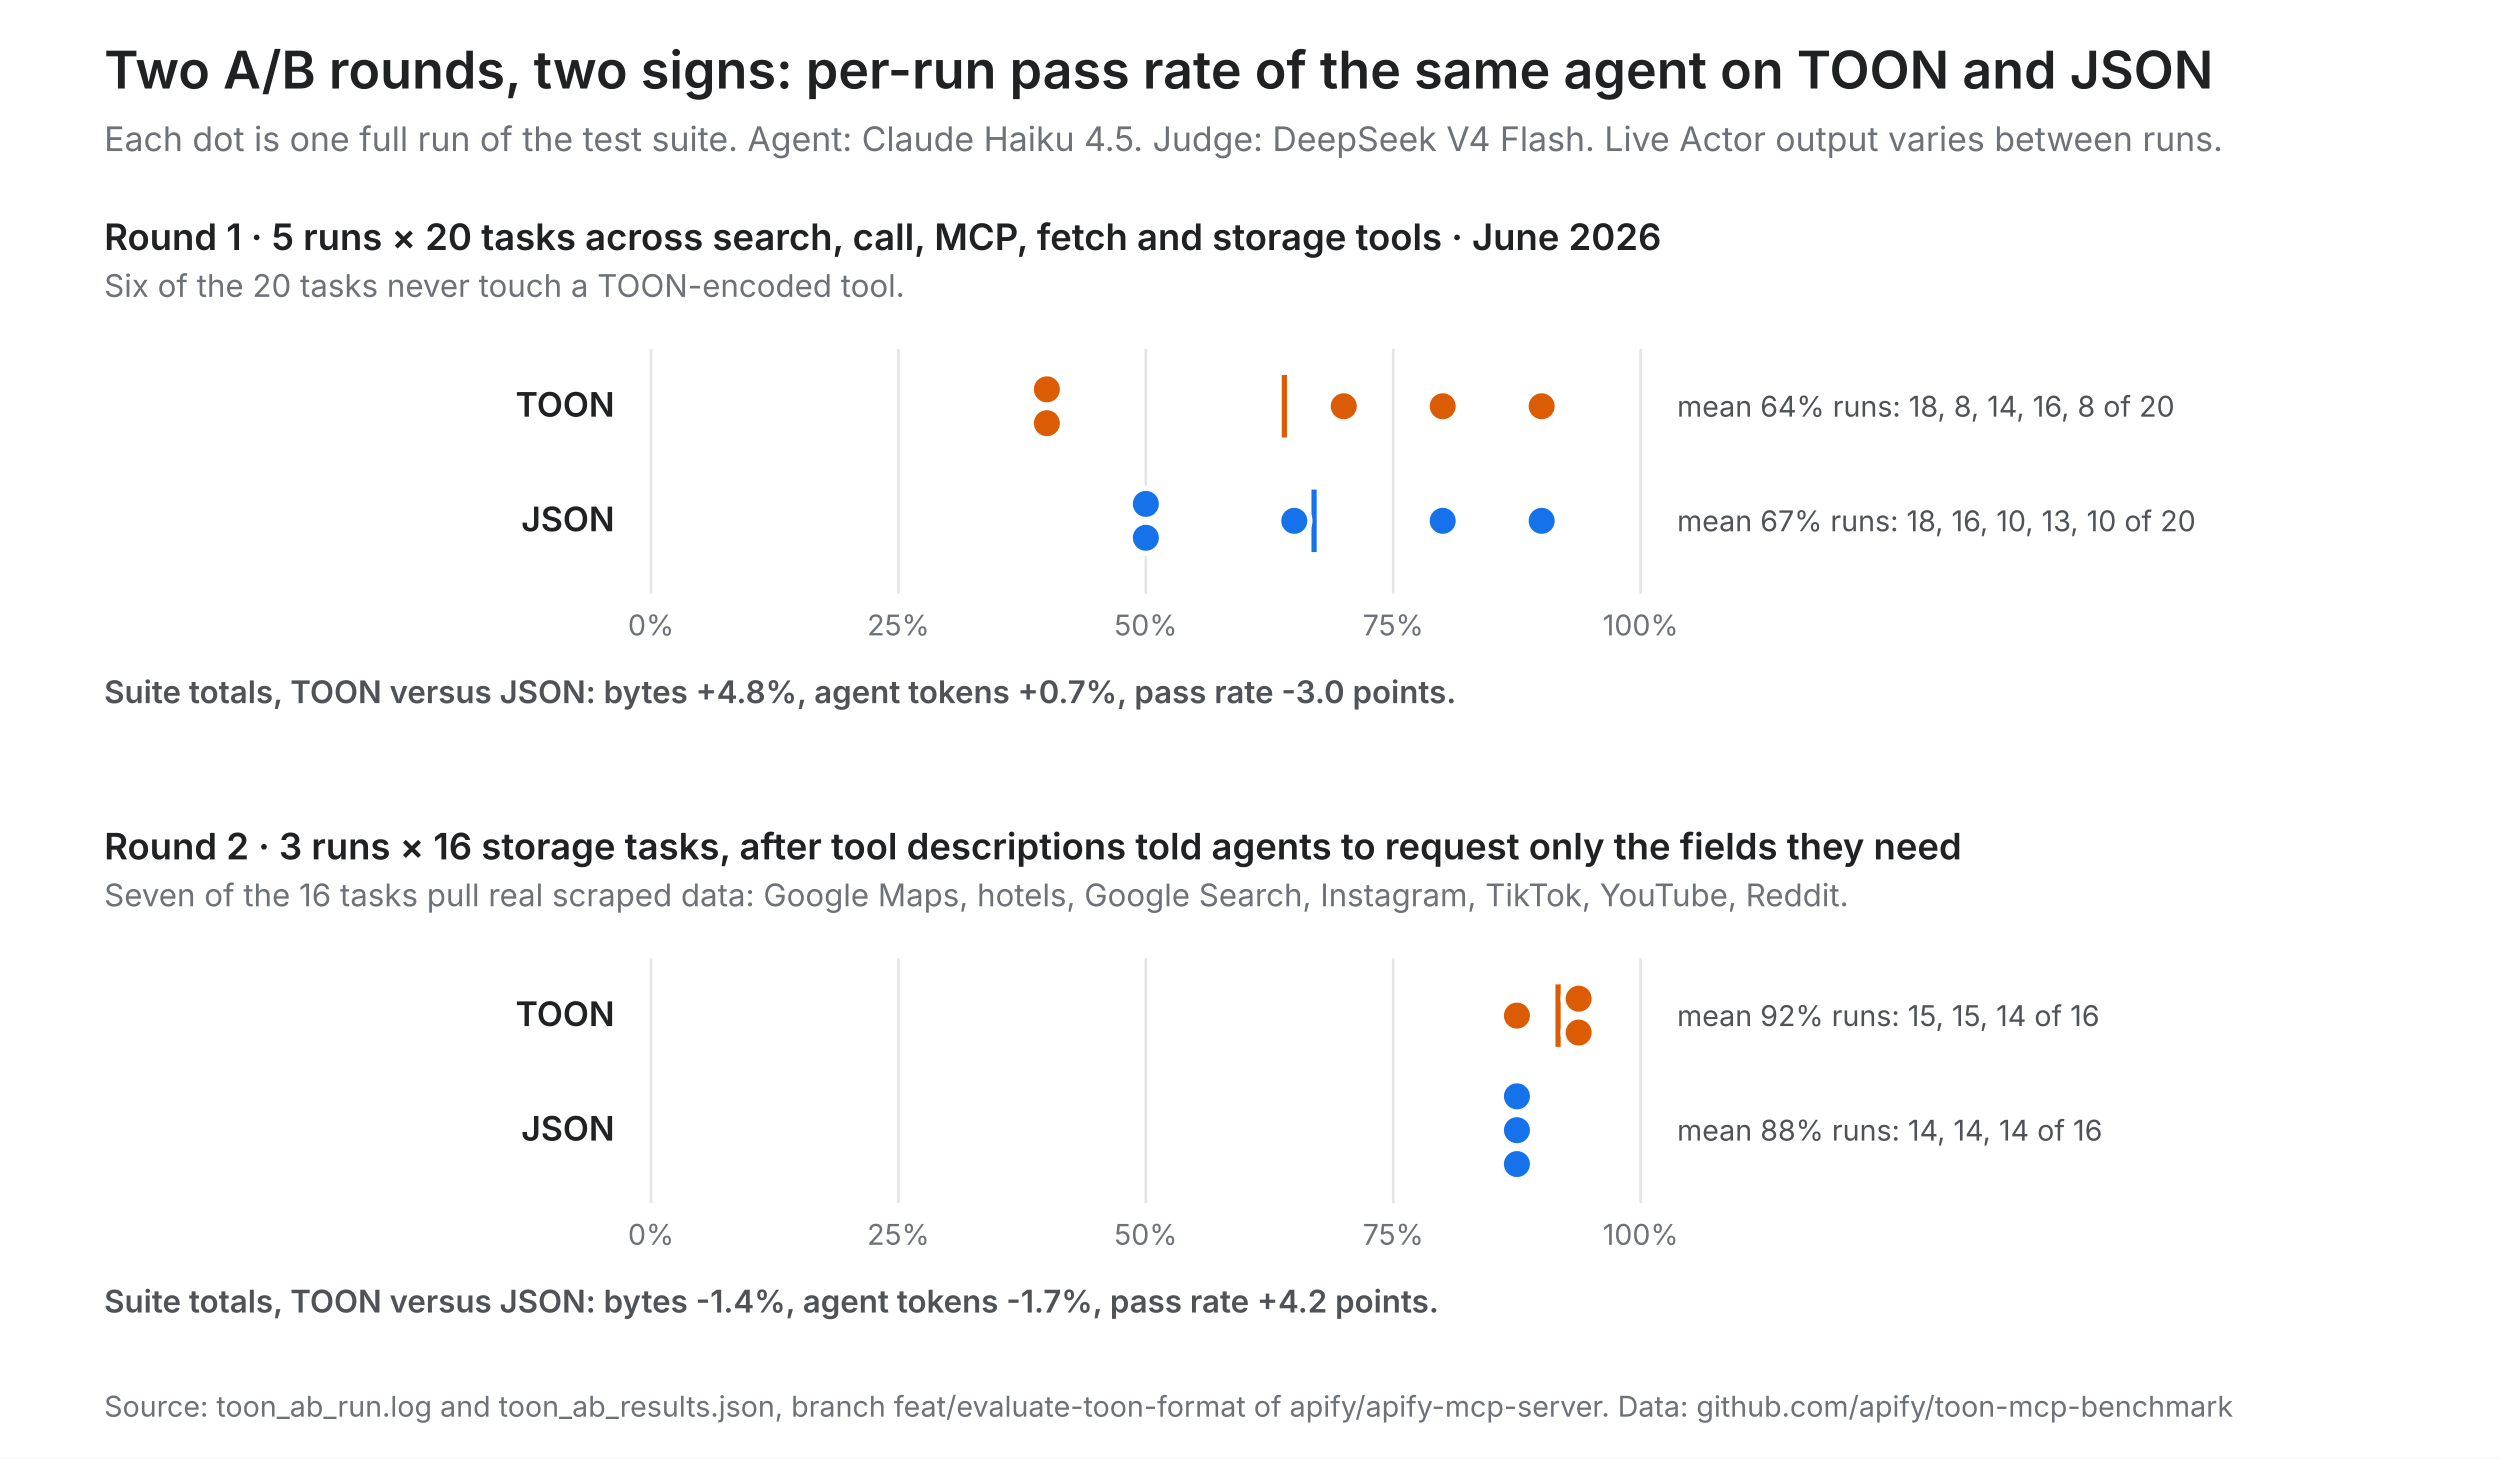
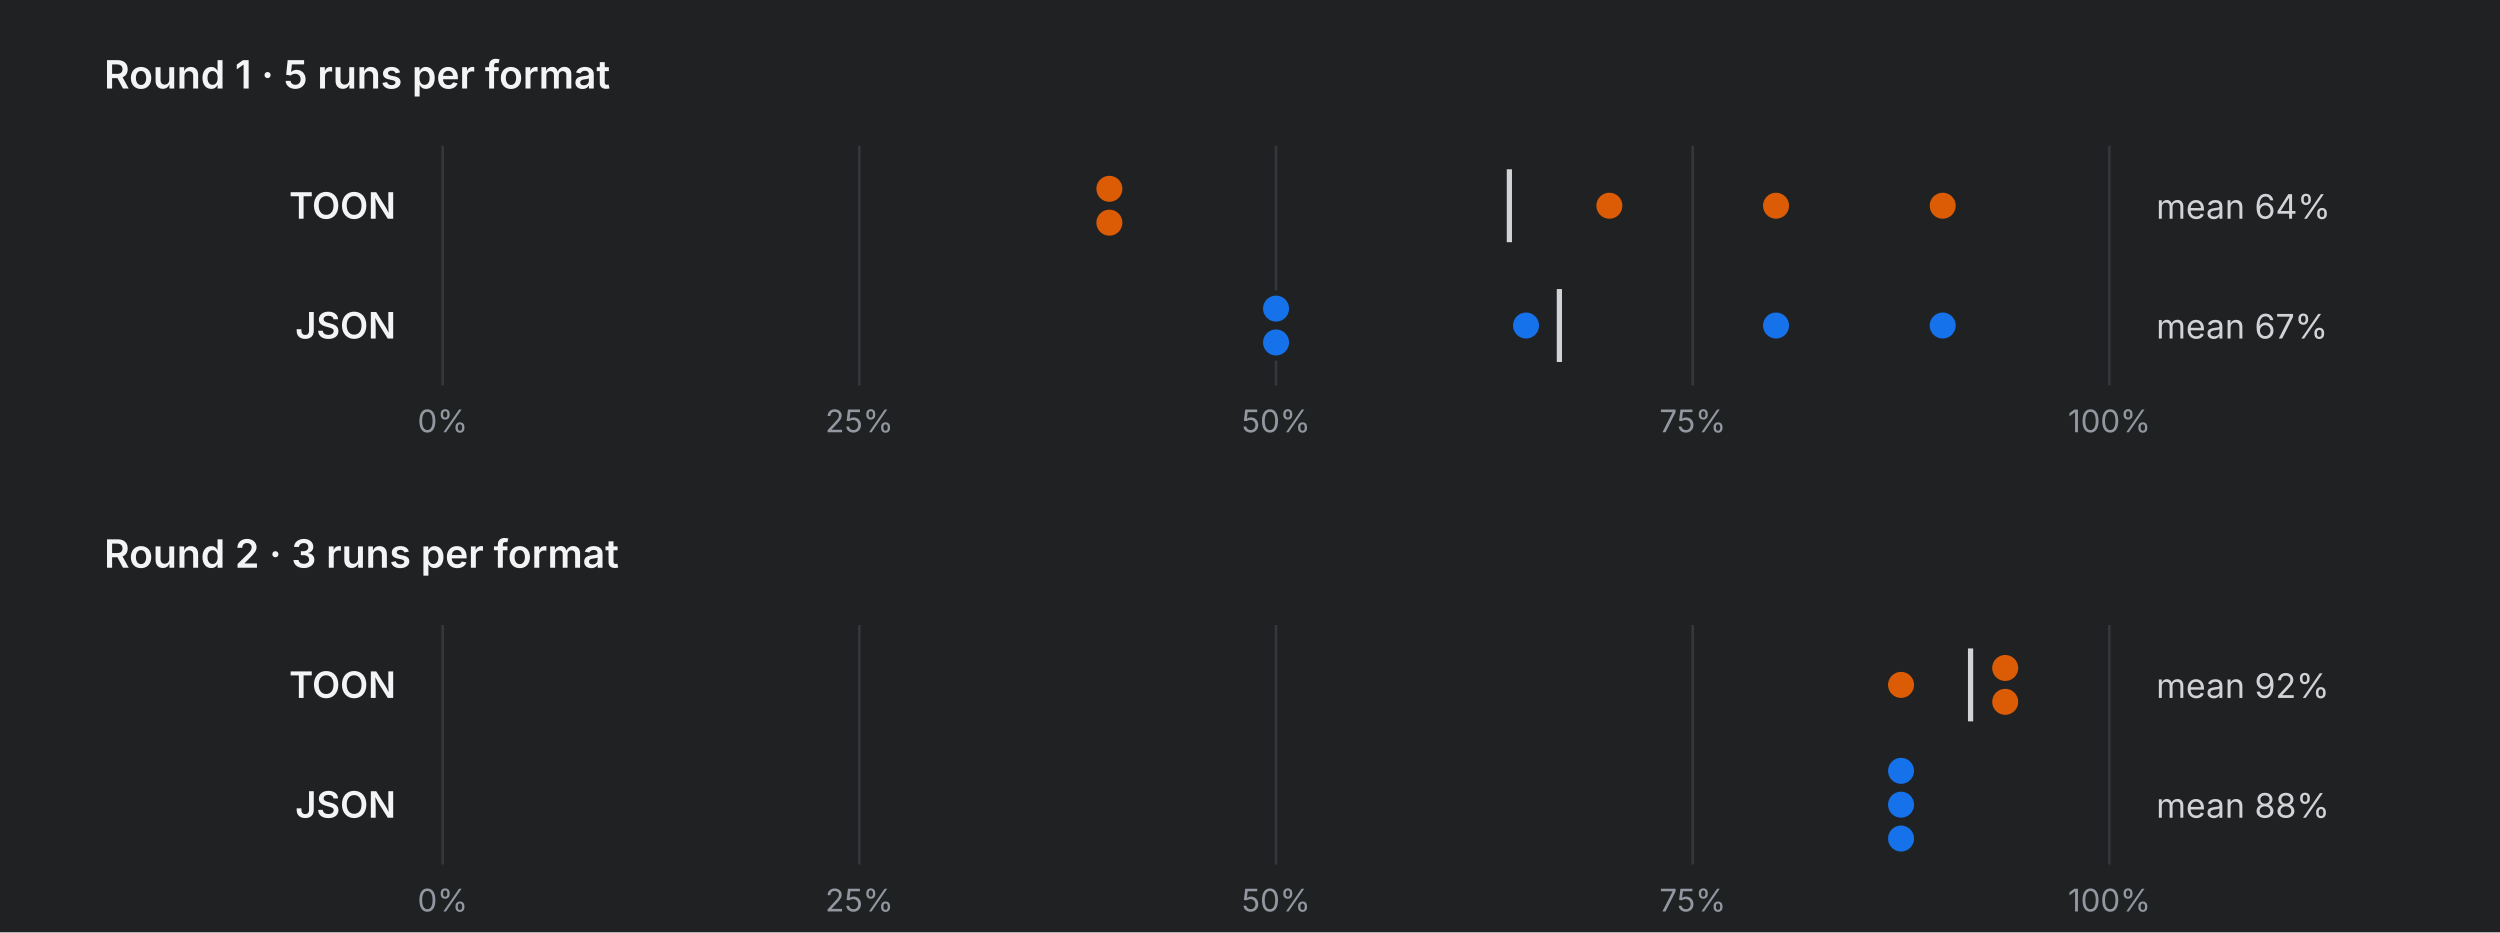
- <svg xmlns="http://www.w3.org/2000/svg" width="960" height="560" viewBox="0 0 960 560" font-family="Inter, 'SF Pro Text', -apple-system, BlinkMacSystemFont, 'Segoe UI', Helvetica, Arial, sans-serif">
-   <rect width="960" height="560" fill="#FFFFFF" />
-   <text x="40.0" y="34.0" font-size="20" fill="#1F2123" text-anchor="start" font-weight="600">Two A/B rounds, two signs: per-run pass rate of the same agent on TOON and JSON</text>
-   <text x="40.0" y="58.0" font-size="13" fill="#6D7178" text-anchor="start" font-weight="400">Each dot is one full run of the test suite. Agent: Claude Haiku 4.5. Judge: DeepSeek V4 Flash. Live Actor output varies between runs.</text>
-   <text x="40.0" y="96.0" font-size="14" fill="#1F2123" text-anchor="start" font-weight="600">Round 1 · 5 runs × 20 tasks across search, call, MCP, fetch and storage tools · June 2026</text>
-   <text x="40.0" y="114.0" font-size="12" fill="#6D7178" text-anchor="start" font-weight="400">Six of the 20 tasks never touch a TOON-encoded tool.</text>
-   <line x1="250.0" y1="134" x2="250.0" y2="228" stroke="#E4E5E6" stroke-width="1" />
-   <text x="250.0" y="244.0" font-size="11" fill="#6D7178" text-anchor="middle" font-weight="400">0%</text>
-   <line x1="345.0" y1="134" x2="345.0" y2="228" stroke="#E4E5E6" stroke-width="1" />
-   <text x="345.0" y="244.0" font-size="11" fill="#6D7178" text-anchor="middle" font-weight="400">25%</text>
-   <line x1="440.0" y1="134" x2="440.0" y2="228" stroke="#E4E5E6" stroke-width="1" />
-   <text x="440.0" y="244.0" font-size="11" fill="#6D7178" text-anchor="middle" font-weight="400">50%</text>
-   <line x1="535.0" y1="134" x2="535.0" y2="228" stroke="#E4E5E6" stroke-width="1" />
-   <text x="535.0" y="244.0" font-size="11" fill="#6D7178" text-anchor="middle" font-weight="400">75%</text>
-   <line x1="630.0" y1="134" x2="630.0" y2="228" stroke="#E4E5E6" stroke-width="1" />
-   <text x="630.0" y="244.0" font-size="11" fill="#6D7178" text-anchor="middle" font-weight="400">100%</text>
-   <text x="236.0" y="160.0" font-size="13" fill="#1F2123" text-anchor="end" font-weight="600">TOON</text>
-   <line x1="493.2" y1="144" x2="493.2" y2="168" stroke="#DC5C05" stroke-width="2" />
-   <circle cx="592.0" cy="156.0" r="7" fill="#FFFFFF" />
-   <circle cx="592.0" cy="156.0" r="5" fill="#DC5C05" />
-   <circle cx="402.0" cy="149.5" r="7" fill="#FFFFFF" />
-   <circle cx="402.0" cy="149.5" r="5" fill="#DC5C05" />
-   <circle cx="516.0" cy="156.0" r="7" fill="#FFFFFF" />
-   <circle cx="516.0" cy="156.0" r="5" fill="#DC5C05" />
-   <circle cx="554.0" cy="156.0" r="7" fill="#FFFFFF" />
-   <circle cx="554.0" cy="156.0" r="5" fill="#DC5C05" />
-   <circle cx="402.0" cy="162.5" r="7" fill="#FFFFFF" />
-   <circle cx="402.0" cy="162.5" r="5" fill="#DC5C05" />
-   <text x="644.0" y="160.0" font-size="11" fill="#4F5257" text-anchor="start" font-weight="400">mean 64%   runs: 18, 8, 14, 16, 8 of 20</text>
-   <text x="236.0" y="204.0" font-size="13" fill="#1F2123" text-anchor="end" font-weight="600">JSON</text>
-   <line x1="504.6" y1="188" x2="504.6" y2="212" stroke="#1672EB" stroke-width="2" />
-   <circle cx="592.0" cy="200.0" r="7" fill="#FFFFFF" />
-   <circle cx="592.0" cy="200.0" r="5" fill="#1672EB" />
-   <circle cx="554.0" cy="200.0" r="7" fill="#FFFFFF" />
-   <circle cx="554.0" cy="200.0" r="5" fill="#1672EB" />
-   <circle cx="440.0" cy="193.5" r="7" fill="#FFFFFF" />
-   <circle cx="440.0" cy="193.5" r="5" fill="#1672EB" />
-   <circle cx="497.0" cy="200.0" r="7" fill="#FFFFFF" />
-   <circle cx="497.0" cy="200.0" r="5" fill="#1672EB" />
-   <circle cx="440.0" cy="206.5" r="7" fill="#FFFFFF" />
-   <circle cx="440.0" cy="206.5" r="5" fill="#1672EB" />
-   <text x="644.0" y="204.0" font-size="11" fill="#4F5257" text-anchor="start" font-weight="400">mean 67%   runs: 18, 16, 10, 13, 10 of 20</text>
-   <text x="40.0" y="270.0" font-size="12" fill="#4F5257" text-anchor="start" font-weight="600">Suite totals, TOON versus JSON: bytes +4.8%, agent tokens +0.7%, pass rate -3.0 points.</text>
-   <text x="40.0" y="330.0" font-size="14" fill="#1F2123" text-anchor="start" font-weight="600">Round 2 · 3 runs × 16 storage tasks, after tool descriptions told agents to request only the fields they need</text>
-   <text x="40.0" y="348.0" font-size="12" fill="#6D7178" text-anchor="start" font-weight="400">Seven of the 16 tasks pull real scraped data: Google Maps, hotels, Google Search, Instagram, TikTok, YouTube, Reddit.</text>
-   <line x1="250.0" y1="368" x2="250.0" y2="462" stroke="#E4E5E6" stroke-width="1" />
-   <text x="250.0" y="478.0" font-size="11" fill="#6D7178" text-anchor="middle" font-weight="400">0%</text>
-   <line x1="345.0" y1="368" x2="345.0" y2="462" stroke="#E4E5E6" stroke-width="1" />
-   <text x="345.0" y="478.0" font-size="11" fill="#6D7178" text-anchor="middle" font-weight="400">25%</text>
-   <line x1="440.0" y1="368" x2="440.0" y2="462" stroke="#E4E5E6" stroke-width="1" />
-   <text x="440.0" y="478.0" font-size="11" fill="#6D7178" text-anchor="middle" font-weight="400">50%</text>
-   <line x1="535.0" y1="368" x2="535.0" y2="462" stroke="#E4E5E6" stroke-width="1" />
-   <text x="535.0" y="478.0" font-size="11" fill="#6D7178" text-anchor="middle" font-weight="400">75%</text>
-   <line x1="630.0" y1="368" x2="630.0" y2="462" stroke="#E4E5E6" stroke-width="1" />
-   <text x="630.0" y="478.0" font-size="11" fill="#6D7178" text-anchor="middle" font-weight="400">100%</text>
-   <text x="236.0" y="394.0" font-size="13" fill="#1F2123" text-anchor="end" font-weight="600">TOON</text>
-   <line x1="598.3" y1="378" x2="598.3" y2="402" stroke="#DC5C05" stroke-width="2" />
-   <circle cx="606.2" cy="383.5" r="7" fill="#FFFFFF" />
-   <circle cx="606.2" cy="383.5" r="5" fill="#DC5C05" />
-   <circle cx="606.2" cy="396.5" r="7" fill="#FFFFFF" />
-   <circle cx="606.2" cy="396.5" r="5" fill="#DC5C05" />
-   <circle cx="582.5" cy="390.0" r="7" fill="#FFFFFF" />
-   <circle cx="582.5" cy="390.0" r="5" fill="#DC5C05" />
-   <text x="644.0" y="394.0" font-size="11" fill="#4F5257" text-anchor="start" font-weight="400">mean 92%   runs: 15, 15, 14 of 16</text>
-   <text x="236.0" y="438.0" font-size="13" fill="#1F2123" text-anchor="end" font-weight="600">JSON</text>
-   <line x1="582.5" y1="422" x2="582.5" y2="446" stroke="#1672EB" stroke-width="2" />
-   <circle cx="582.5" cy="421.0" r="7" fill="#FFFFFF" />
-   <circle cx="582.5" cy="421.0" r="5" fill="#1672EB" />
-   <circle cx="582.5" cy="434.0" r="7" fill="#FFFFFF" />
-   <circle cx="582.5" cy="434.0" r="5" fill="#1672EB" />
-   <circle cx="582.5" cy="447.0" r="7" fill="#FFFFFF" />
-   <circle cx="582.5" cy="447.0" r="5" fill="#1672EB" />
-   <text x="644.0" y="438.0" font-size="11" fill="#4F5257" text-anchor="start" font-weight="400">mean 88%   runs: 14, 14, 14 of 16</text>
-   <text x="40.0" y="504.0" font-size="12" fill="#4F5257" text-anchor="start" font-weight="600">Suite totals, TOON versus JSON: bytes -1.4%, agent tokens -1.7%, pass rate +4.2 points.</text>
-   <text x="40.0" y="544.0" font-size="11" fill="#6D7178" text-anchor="start" font-weight="400">Source: toon_ab_run.log and toon_ab_results.json, branch feat/evaluate-toon-format of apify/apify-mcp-server. Data: github.com/apify/toon-mcp-benchmark</text>
+ <svg xmlns="http://www.w3.org/2000/svg" width="960" height="358" viewBox="0 0 960 358" font-family="Inter, 'SF Pro Text', -apple-system, BlinkMacSystemFont, 'Segoe UI', Helvetica, Arial, sans-serif">
+   <rect width="960" height="358" fill="#1F2123" />
+   <text x="40.0" y="34.0" font-size="15" fill="#F4F4F5" text-anchor="start" font-weight="600">Round 1 · 5 runs per format</text>
+   <line x1="170.0" y1="56" x2="170.0" y2="148" stroke="#34373B" stroke-width="1" />
+   <text x="170.0" y="166.0" font-size="12" fill="#9398A0" text-anchor="middle" font-weight="400">0%</text>
+   <line x1="330.0" y1="56" x2="330.0" y2="148" stroke="#34373B" stroke-width="1" />
+   <text x="330.0" y="166.0" font-size="12" fill="#9398A0" text-anchor="middle" font-weight="400">25%</text>
+   <line x1="490.0" y1="56" x2="490.0" y2="148" stroke="#34373B" stroke-width="1" />
+   <text x="490.0" y="166.0" font-size="12" fill="#9398A0" text-anchor="middle" font-weight="400">50%</text>
+   <line x1="650.0" y1="56" x2="650.0" y2="148" stroke="#34373B" stroke-width="1" />
+   <text x="650.0" y="166.0" font-size="12" fill="#9398A0" text-anchor="middle" font-weight="400">75%</text>
+   <line x1="810.0" y1="56" x2="810.0" y2="148" stroke="#34373B" stroke-width="1" />
+   <text x="810.0" y="166.0" font-size="12" fill="#9398A0" text-anchor="middle" font-weight="400">100%</text>
+   <text x="152.0" y="84.0" font-size="14" fill="#F4F4F5" text-anchor="end" font-weight="600">TOON</text>
+   <line x1="579.6" y1="65.0" x2="579.6" y2="93.0" stroke="#D2D3D6" stroke-width="2" />
+   <circle cx="746.0" cy="79.0" r="7" fill="#1F2123" />
+   <circle cx="746.0" cy="79.0" r="5" fill="#DC5C05" />
+   <circle cx="426.0" cy="72.5" r="7" fill="#1F2123" />
+   <circle cx="426.0" cy="72.5" r="5" fill="#DC5C05" />
+   <circle cx="618.0" cy="79.0" r="7" fill="#1F2123" />
+   <circle cx="618.0" cy="79.0" r="5" fill="#DC5C05" />
+   <circle cx="682.0" cy="79.0" r="7" fill="#1F2123" />
+   <circle cx="682.0" cy="79.0" r="5" fill="#DC5C05" />
+   <circle cx="426.0" cy="85.5" r="7" fill="#1F2123" />
+   <circle cx="426.0" cy="85.5" r="5" fill="#DC5C05" />
+   <text x="828.0" y="84.0" font-size="13" fill="#D2D3D6" text-anchor="start" font-weight="400">mean 64%</text>
+   <text x="152.0" y="130.0" font-size="14" fill="#F4F4F5" text-anchor="end" font-weight="600">JSON</text>
+   <line x1="598.8" y1="111.0" x2="598.8" y2="139.0" stroke="#D2D3D6" stroke-width="2" />
+   <circle cx="746.0" cy="125.0" r="7" fill="#1F2123" />
+   <circle cx="746.0" cy="125.0" r="5" fill="#1672EB" />
+   <circle cx="682.0" cy="125.0" r="7" fill="#1F2123" />
+   <circle cx="682.0" cy="125.0" r="5" fill="#1672EB" />
+   <circle cx="490.0" cy="118.5" r="7" fill="#1F2123" />
+   <circle cx="490.0" cy="118.5" r="5" fill="#1672EB" />
+   <circle cx="586.0" cy="125.0" r="7" fill="#1F2123" />
+   <circle cx="586.0" cy="125.0" r="5" fill="#1672EB" />
+   <circle cx="490.0" cy="131.5" r="7" fill="#1F2123" />
+   <circle cx="490.0" cy="131.5" r="5" fill="#1672EB" />
+   <text x="828.0" y="130.0" font-size="13" fill="#D2D3D6" text-anchor="start" font-weight="400">mean 67%</text>
+   <text x="40.0" y="218.0" font-size="15" fill="#F4F4F5" text-anchor="start" font-weight="600">Round 2 · 3 runs per format</text>
+   <line x1="170.0" y1="240" x2="170.0" y2="332" stroke="#34373B" stroke-width="1" />
+   <text x="170.0" y="350.0" font-size="12" fill="#9398A0" text-anchor="middle" font-weight="400">0%</text>
+   <line x1="330.0" y1="240" x2="330.0" y2="332" stroke="#34373B" stroke-width="1" />
+   <text x="330.0" y="350.0" font-size="12" fill="#9398A0" text-anchor="middle" font-weight="400">25%</text>
+   <line x1="490.0" y1="240" x2="490.0" y2="332" stroke="#34373B" stroke-width="1" />
+   <text x="490.0" y="350.0" font-size="12" fill="#9398A0" text-anchor="middle" font-weight="400">50%</text>
+   <line x1="650.0" y1="240" x2="650.0" y2="332" stroke="#34373B" stroke-width="1" />
+   <text x="650.0" y="350.0" font-size="12" fill="#9398A0" text-anchor="middle" font-weight="400">75%</text>
+   <line x1="810.0" y1="240" x2="810.0" y2="332" stroke="#34373B" stroke-width="1" />
+   <text x="810.0" y="350.0" font-size="12" fill="#9398A0" text-anchor="middle" font-weight="400">100%</text>
+   <text x="152.0" y="268.0" font-size="14" fill="#F4F4F5" text-anchor="end" font-weight="600">TOON</text>
+   <line x1="756.7" y1="249.0" x2="756.7" y2="277.0" stroke="#D2D3D6" stroke-width="2" />
+   <circle cx="770.0" cy="256.5" r="7" fill="#1F2123" />
+   <circle cx="770.0" cy="256.5" r="5" fill="#DC5C05" />
+   <circle cx="770.0" cy="269.5" r="7" fill="#1F2123" />
+   <circle cx="770.0" cy="269.5" r="5" fill="#DC5C05" />
+   <circle cx="730.0" cy="263.0" r="7" fill="#1F2123" />
+   <circle cx="730.0" cy="263.0" r="5" fill="#DC5C05" />
+   <text x="828.0" y="268.0" font-size="13" fill="#D2D3D6" text-anchor="start" font-weight="400">mean 92%</text>
+   <text x="152.0" y="314.0" font-size="14" fill="#F4F4F5" text-anchor="end" font-weight="600">JSON</text>
+   <line x1="730.0" y1="295.0" x2="730.0" y2="323.0" stroke="#D2D3D6" stroke-width="2" />
+   <circle cx="730.0" cy="296.0" r="7" fill="#1F2123" />
+   <circle cx="730.0" cy="296.0" r="5" fill="#1672EB" />
+   <circle cx="730.0" cy="309.0" r="7" fill="#1F2123" />
+   <circle cx="730.0" cy="309.0" r="5" fill="#1672EB" />
+   <circle cx="730.0" cy="322.0" r="7" fill="#1F2123" />
+   <circle cx="730.0" cy="322.0" r="5" fill="#1672EB" />
+   <text x="828.0" y="314.0" font-size="13" fill="#D2D3D6" text-anchor="start" font-weight="400">mean 88%</text>
</svg>
